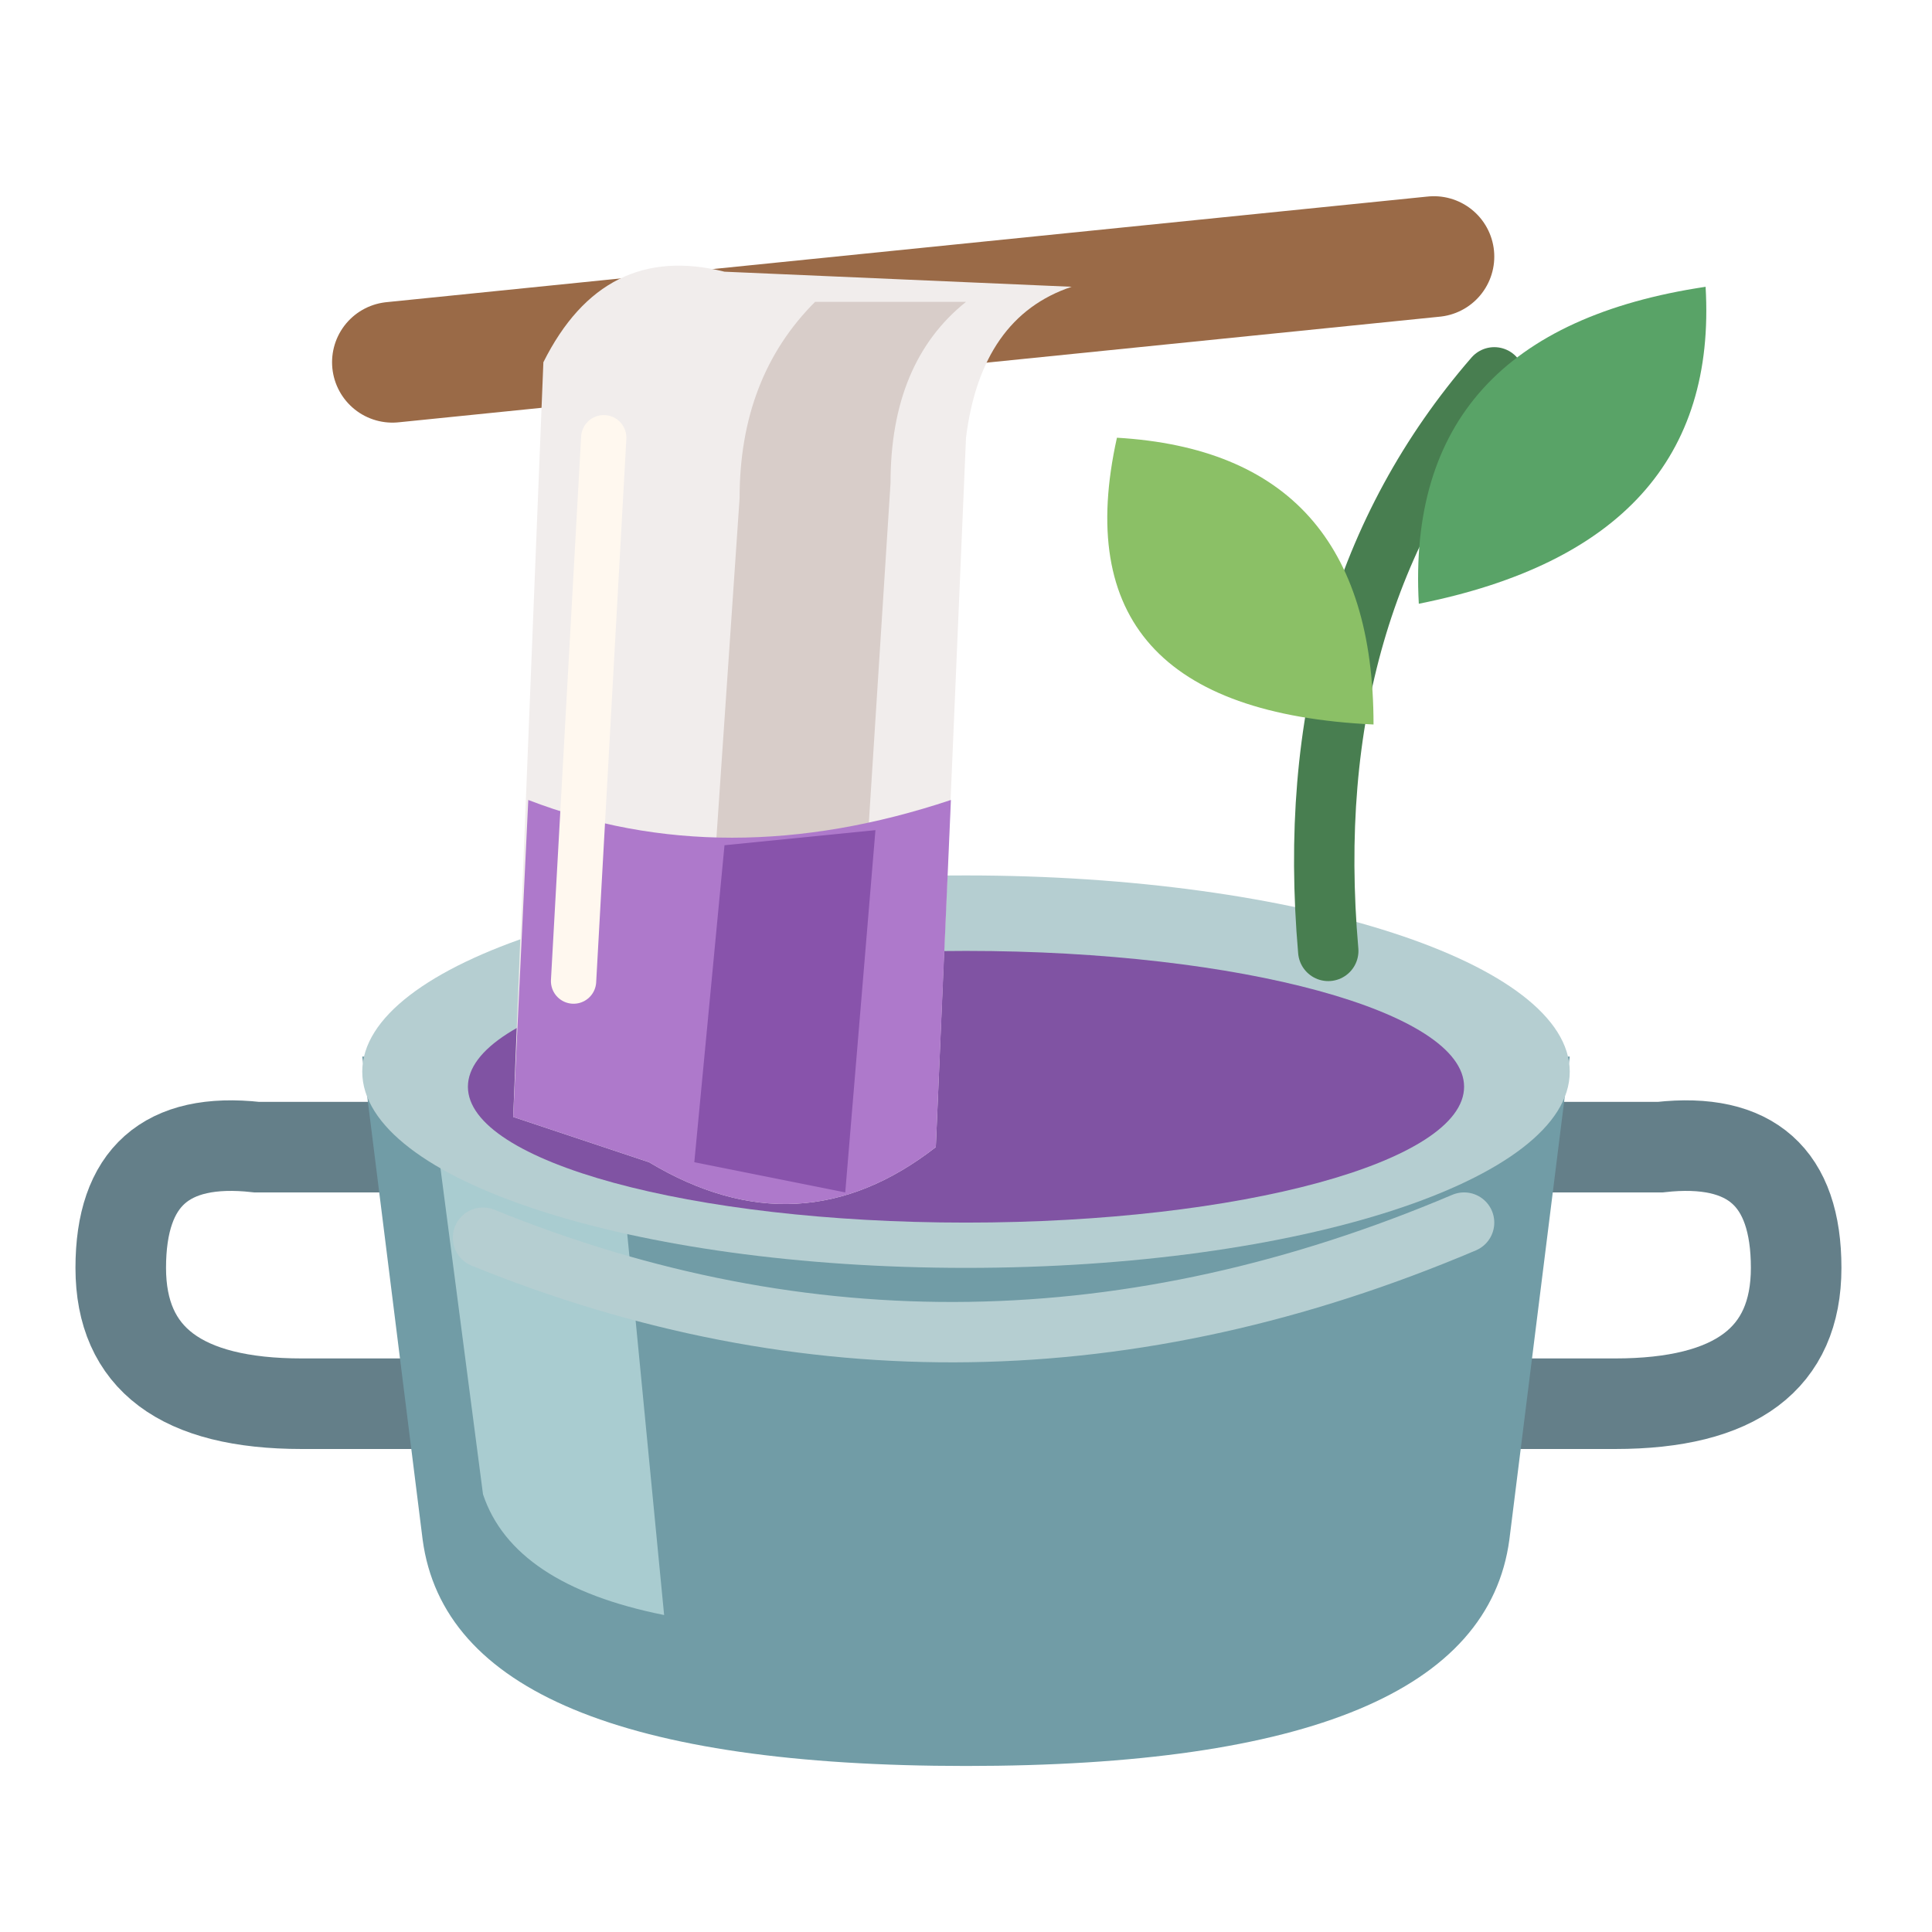
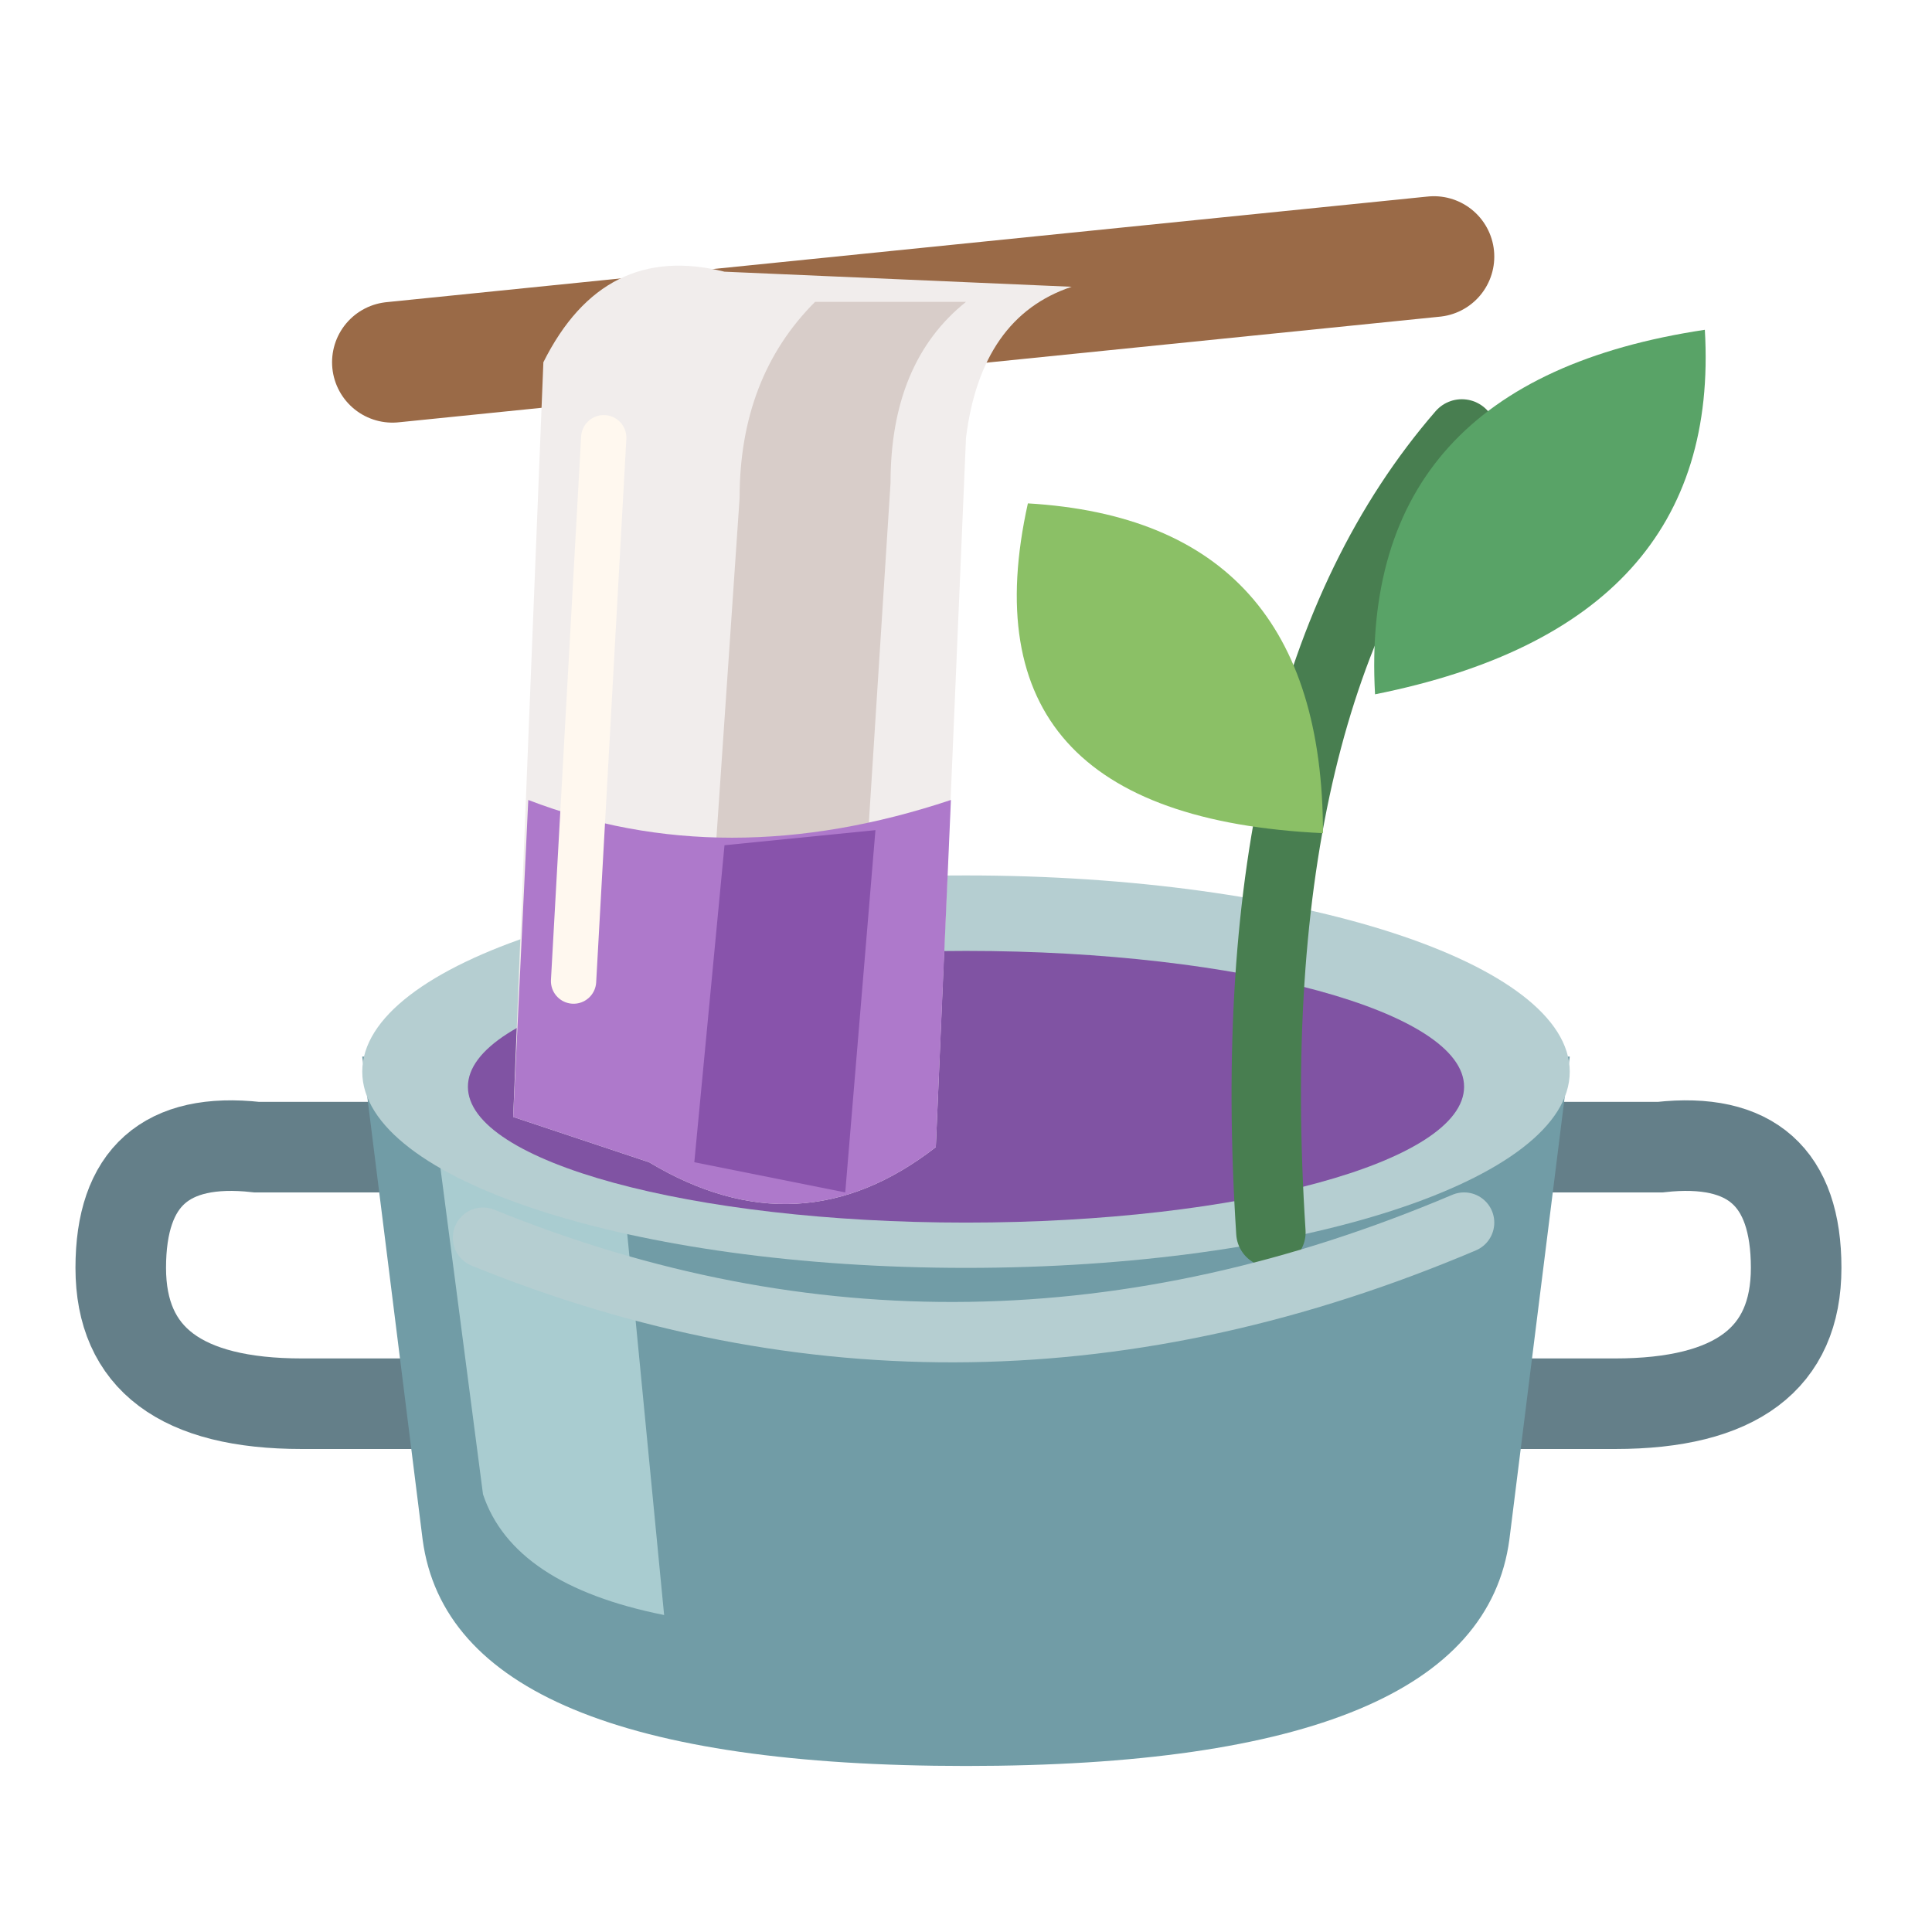
<svg xmlns="http://www.w3.org/2000/svg" width="128" height="128" viewBox="0 0 128 128">
  <path d="M27 76H17q-9-1-9 8t12 9h9m71-17h10q9-1 9 8t-12 9H99" fill="none" stroke="#647F89" stroke-width="6" />
  <path d="M24 70h80l-4 32q-2 15-36 15t-36-15z" fill="#719CA6" />
  <path d="M29 76h12l3 31q-10-2-12-8z" fill="#A9CCD0" />
  <ellipse cx="64" cy="71" rx="40" ry="13" fill="#B5CED1" />
  <ellipse cx="64" cy="72" rx="33" ry="9" fill="#8053A3" />
  <path d="m26 24 69-7" fill="none" stroke="#9A6A47" stroke-width="8" stroke-linecap="round" />
  <path d="M36 24q4-8 12-6l23 1q-6 2-7 10l-2 47q-9 7-19 1l-9-3z" fill="#F1EDEC" />
  <path d="M54 20q-5 5-5 13l-3 44 10 2 3-47q0-8 5-12z" fill="#D8CDC9" />
  <path d="M35 53q13 5 28 0l-1 23q-9 7-19 1l-9-3z" fill="#AE79CB" />
  <path d="m48 56-2 21 10 2 2-24z" fill="#8853AB" />
  <path d="m40 29-2 36" stroke="#FFF8EF" stroke-width="3" stroke-linecap="round" />
-   <path d="M88 63q-2-23 11-38" fill="none" stroke="#487E50" stroke-width="4" stroke-linecap="round" />
-   <path d="M91 48q-21-1-17-19 17 1 17 19" fill="#8BC066" />
-   <path d="M94 40q-1-18 19-21 1 17-19 21" fill="#59A367" />
+   <g transform="translate(-17 0) scale(1.15)">
+     <path d="M88 71q-2-31 11-46" fill="none" stroke="#487E50" stroke-width="4" stroke-linecap="round" />
+     <path d="M91 48q-21-1-17-19 17 1 17 19" fill="#8BC066" />
+     <path d="M94 40q-1-18 19-21 1 17-19 21" fill="#59A367" />
+   </g>
  <path d="M32 82q32 13 65-1" fill="none" stroke="#B5CED1" stroke-width="4" stroke-linecap="round" />
</svg>
